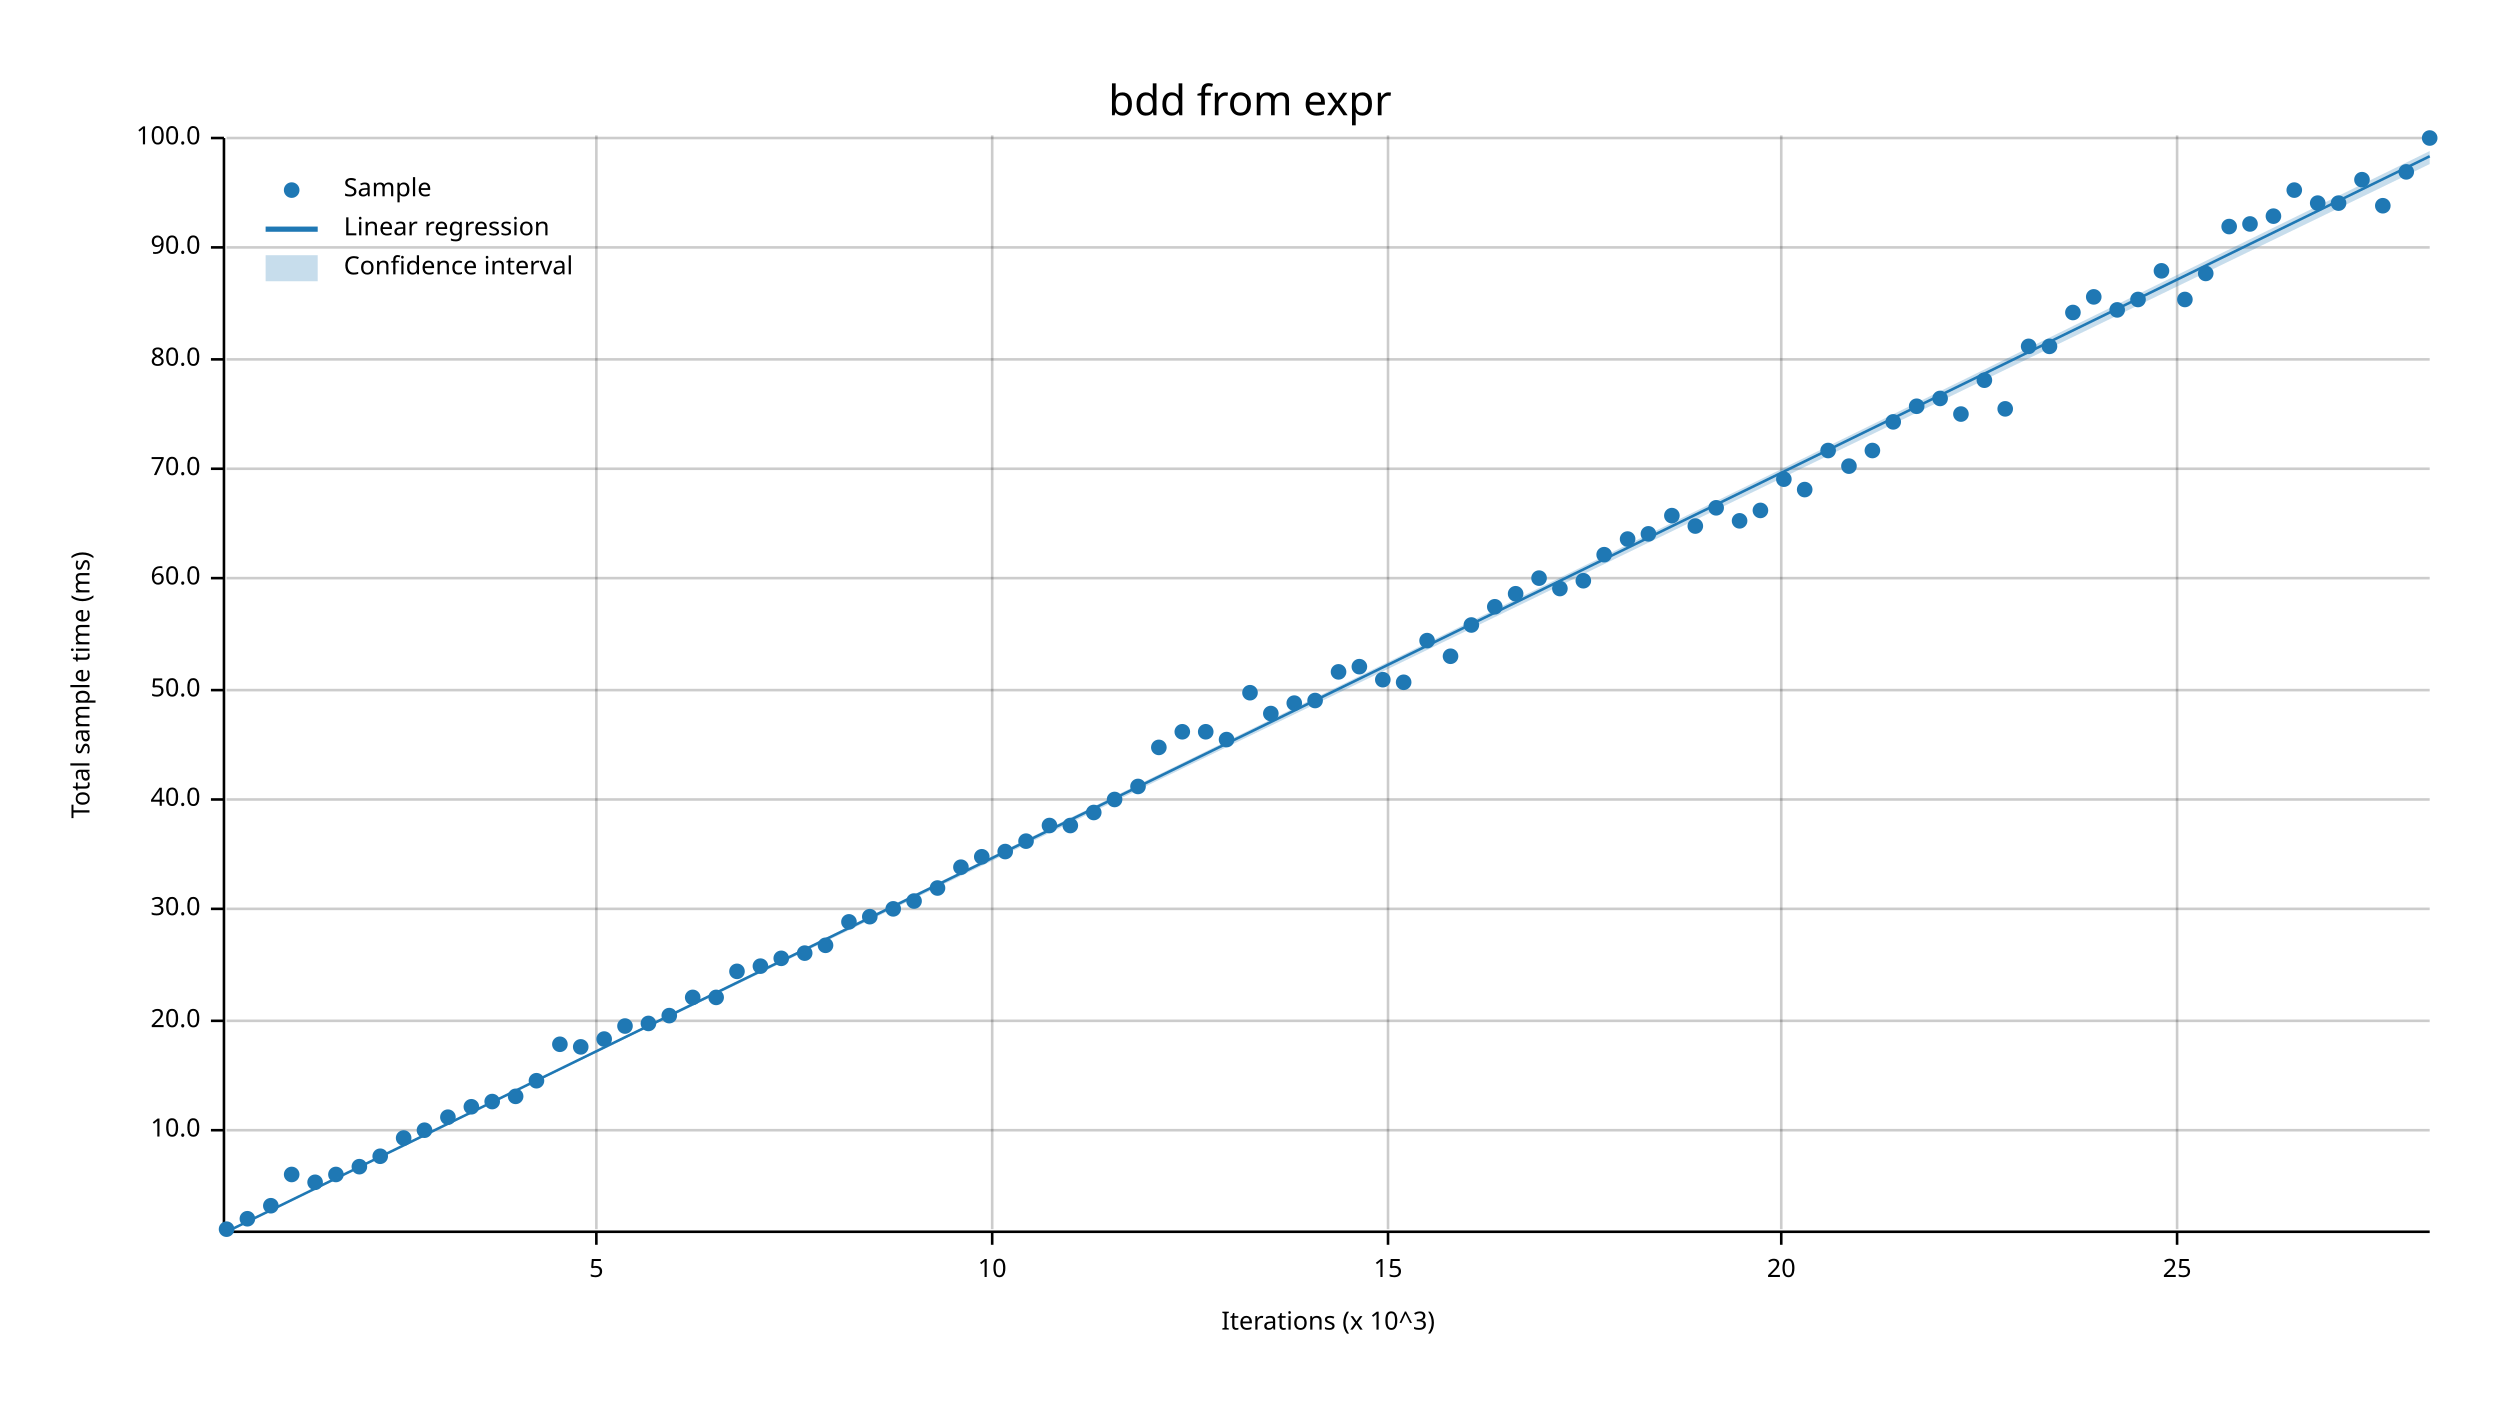
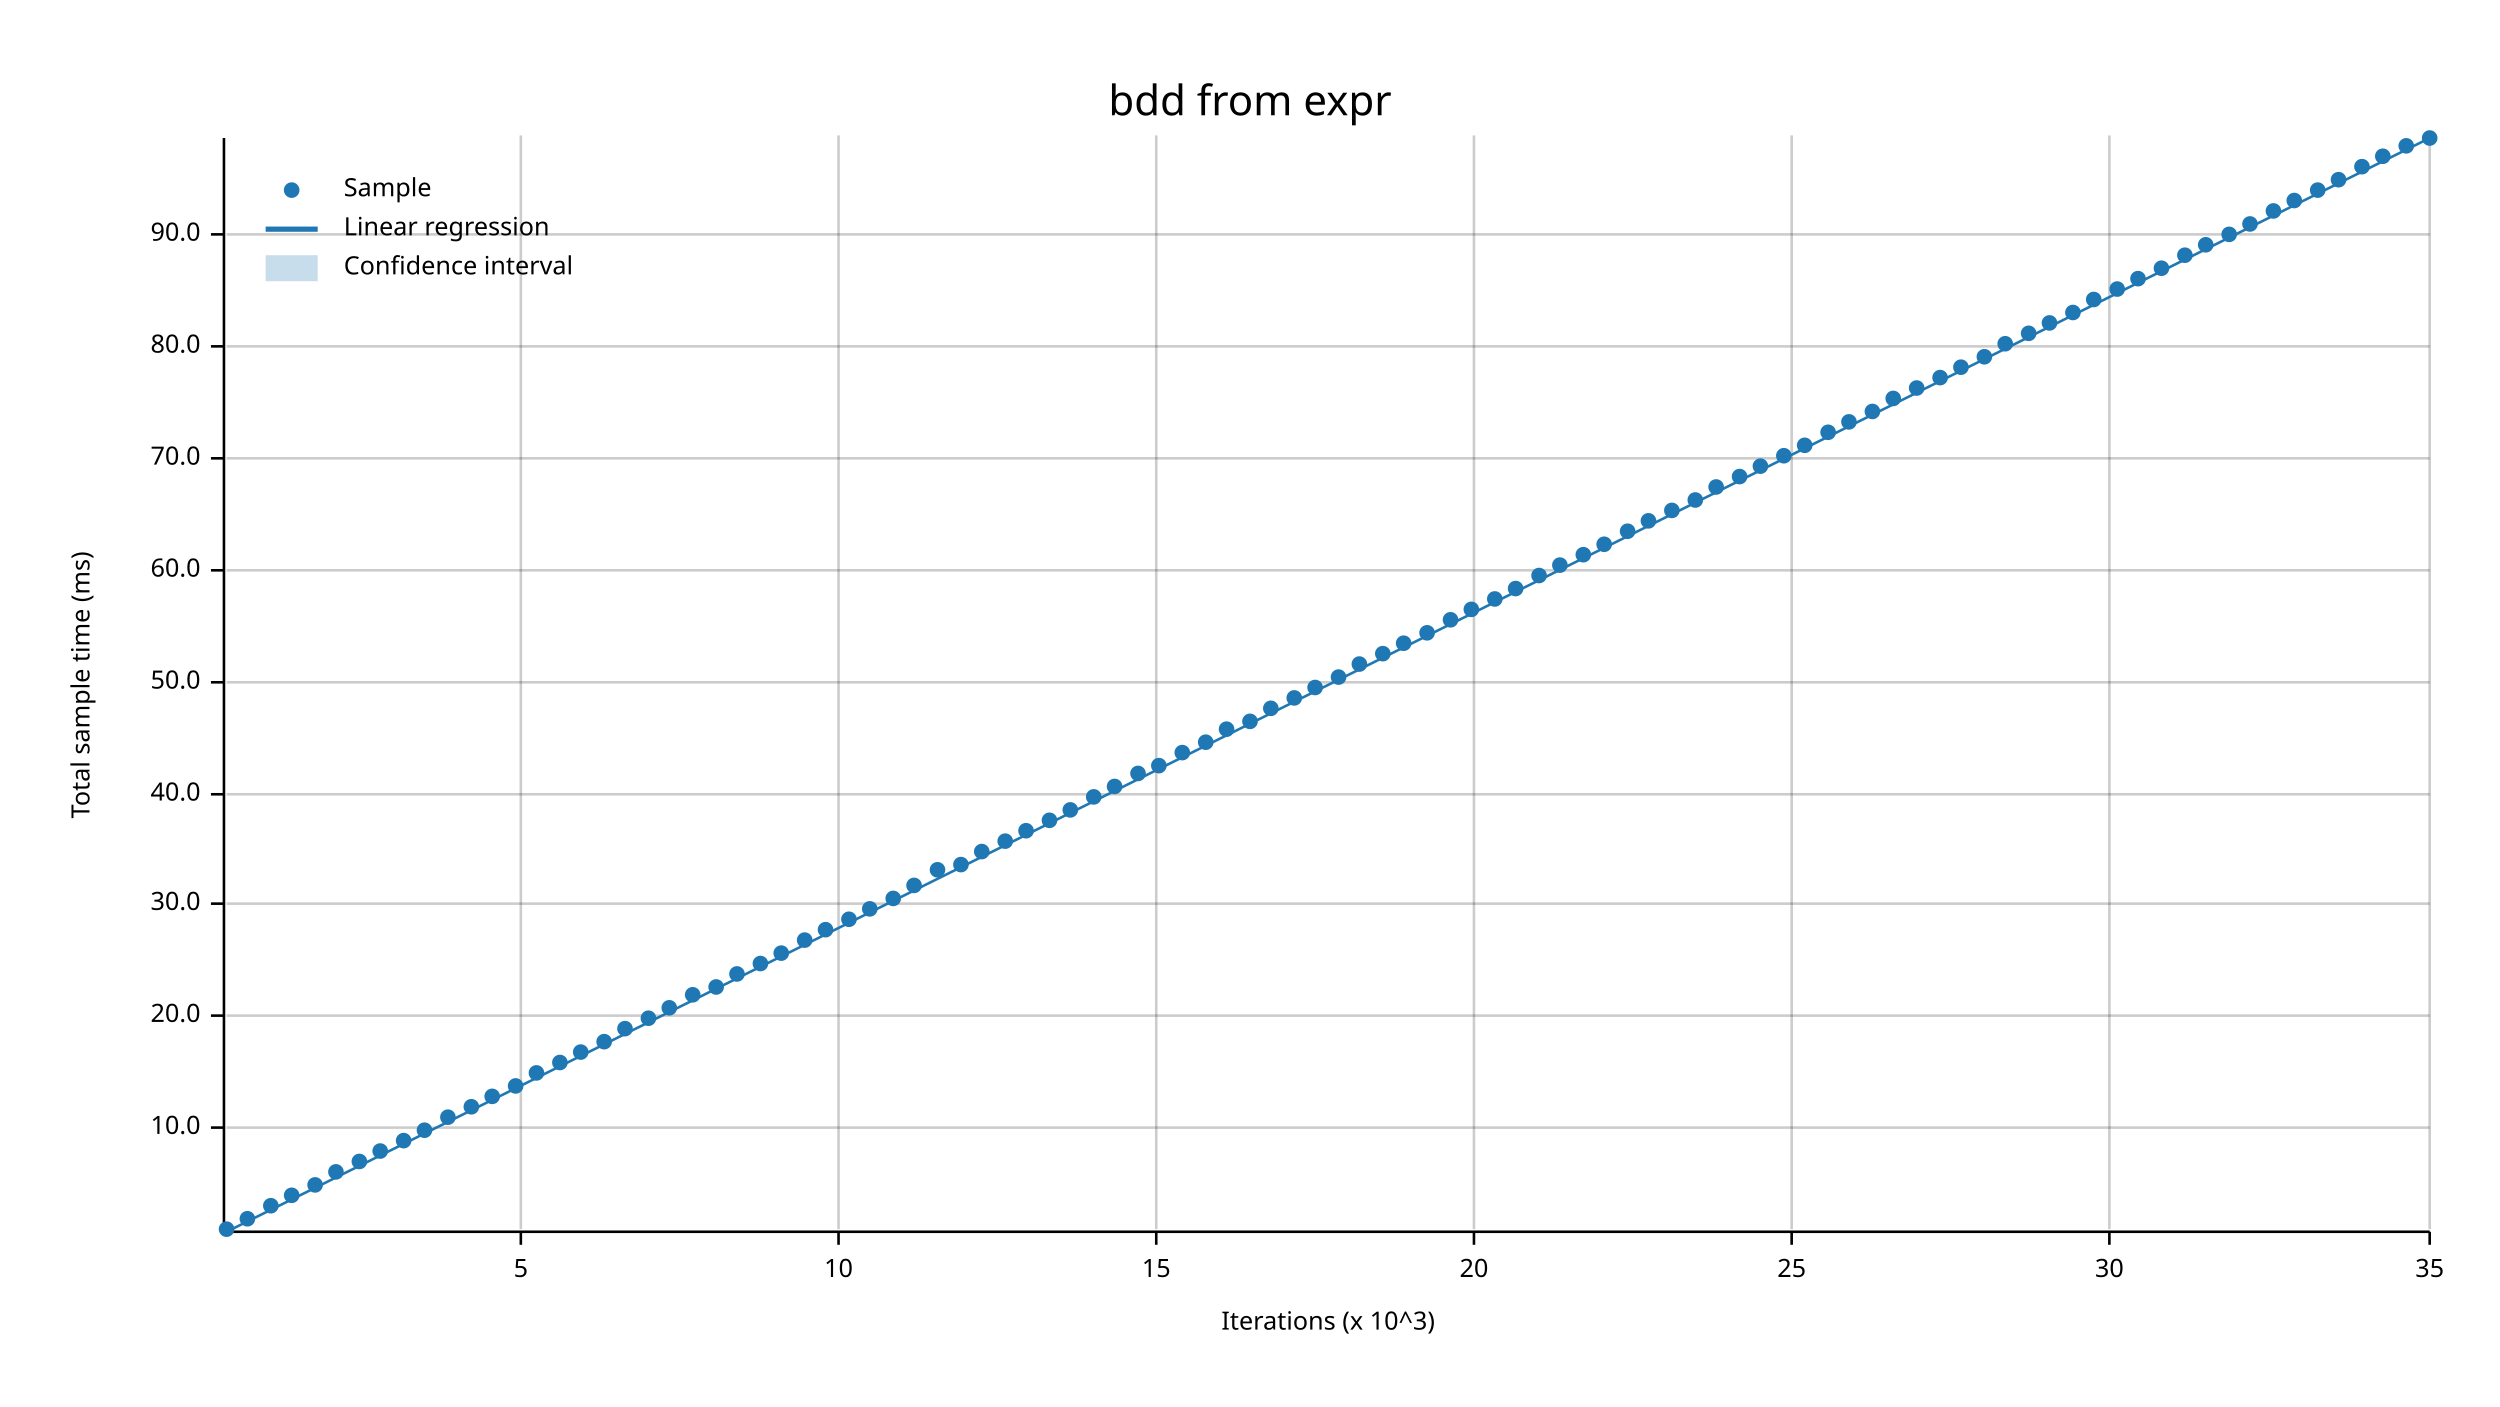
<svg xmlns="http://www.w3.org/2000/svg" width="960" height="540" viewBox="0 0 960 540">
  <text x="480" y="32" dy="0.76em" text-anchor="middle" font-family="sans-serif" font-size="16.129" opacity="1" fill="#000000">
bdd from expr
</text>
  <text x="27" y="263" dy="0.76em" text-anchor="middle" font-family="sans-serif" font-size="9.677" opacity="1" fill="#000000" transform="rotate(270, 27, 263)">
Total sample time (ms)
</text>
  <text x="510" y="513" dy="-0.5ex" text-anchor="middle" font-family="sans-serif" font-size="9.677" opacity="1" fill="#000000">
Iterations (x 10^3)
</text>
-   <line opacity="0.2" stroke="#000000" stroke-width="1" x1="229" y1="472" x2="229" y2="52" />
-   <line opacity="0.2" stroke="#000000" stroke-width="1" x1="381" y1="472" x2="381" y2="52" />
-   <line opacity="0.2" stroke="#000000" stroke-width="1" x1="533" y1="472" x2="533" y2="52" />
-   <line opacity="0.2" stroke="#000000" stroke-width="1" x1="684" y1="472" x2="684" y2="52" />
-   <line opacity="0.2" stroke="#000000" stroke-width="1" x1="836" y1="472" x2="836" y2="52" />
-   <line opacity="0.2" stroke="#000000" stroke-width="1" x1="87" y1="434" x2="933" y2="434" />
-   <line opacity="0.2" stroke="#000000" stroke-width="1" x1="87" y1="392" x2="933" y2="392" />
-   <line opacity="0.2" stroke="#000000" stroke-width="1" x1="87" y1="349" x2="933" y2="349" />
-   <line opacity="0.2" stroke="#000000" stroke-width="1" x1="87" y1="307" x2="933" y2="307" />
-   <line opacity="0.2" stroke="#000000" stroke-width="1" x1="87" y1="265" x2="933" y2="265" />
-   <line opacity="0.2" stroke="#000000" stroke-width="1" x1="87" y1="222" x2="933" y2="222" />
-   <line opacity="0.2" stroke="#000000" stroke-width="1" x1="87" y1="180" x2="933" y2="180" />
-   <line opacity="0.2" stroke="#000000" stroke-width="1" x1="87" y1="138" x2="933" y2="138" />
-   <line opacity="0.2" stroke="#000000" stroke-width="1" x1="87" y1="95" x2="933" y2="95" />
-   <line opacity="0.2" stroke="#000000" stroke-width="1" x1="87" y1="53" x2="933" y2="53" />
+   <line opacity="0.2" stroke="#000000" stroke-width="1" x1="200" y1="472" x2="200" y2="52" />
+   <line opacity="0.2" stroke="#000000" stroke-width="1" x1="322" y1="472" x2="322" y2="52" />
+   <line opacity="0.2" stroke="#000000" stroke-width="1" x1="444" y1="472" x2="444" y2="52" />
+   <line opacity="0.2" stroke="#000000" stroke-width="1" x1="566" y1="472" x2="566" y2="52" />
+   <line opacity="0.2" stroke="#000000" stroke-width="1" x1="688" y1="472" x2="688" y2="52" />
+   <line opacity="0.2" stroke="#000000" stroke-width="1" x1="810" y1="472" x2="810" y2="52" />
+   <line opacity="0.2" stroke="#000000" stroke-width="1" x1="933" y1="472" x2="933" y2="52" />
+   <line opacity="0.2" stroke="#000000" stroke-width="1" x1="87" y1="433" x2="933" y2="433" />
+   <line opacity="0.2" stroke="#000000" stroke-width="1" x1="87" y1="390" x2="933" y2="390" />
+   <line opacity="0.2" stroke="#000000" stroke-width="1" x1="87" y1="347" x2="933" y2="347" />
+   <line opacity="0.2" stroke="#000000" stroke-width="1" x1="87" y1="305" x2="933" y2="305" />
+   <line opacity="0.2" stroke="#000000" stroke-width="1" x1="87" y1="262" x2="933" y2="262" />
+   <line opacity="0.2" stroke="#000000" stroke-width="1" x1="87" y1="219" x2="933" y2="219" />
+   <line opacity="0.2" stroke="#000000" stroke-width="1" x1="87" y1="176" x2="933" y2="176" />
+   <line opacity="0.2" stroke="#000000" stroke-width="1" x1="87" y1="133" x2="933" y2="133" />
+   <line opacity="0.2" stroke="#000000" stroke-width="1" x1="87" y1="90" x2="933" y2="90" />
  <polyline fill="none" opacity="1" stroke="#000000" stroke-width="1" points="86,53 86,473 " />
-   <text x="77" y="434" dy="0.5ex" text-anchor="end" font-family="sans-serif" font-size="9.677" opacity="1" fill="#000000">
+   <text x="77" y="433" dy="0.5ex" text-anchor="end" font-family="sans-serif" font-size="9.677" opacity="1" fill="#000000">
10.0
</text>
-   <polyline fill="none" opacity="1" stroke="#000000" stroke-width="1" points="81,434 86,434 " />
-   <text x="77" y="392" dy="0.5ex" text-anchor="end" font-family="sans-serif" font-size="9.677" opacity="1" fill="#000000">
+   <polyline fill="none" opacity="1" stroke="#000000" stroke-width="1" points="81,433 86,433 " />
+   <text x="77" y="390" dy="0.5ex" text-anchor="end" font-family="sans-serif" font-size="9.677" opacity="1" fill="#000000">
20.0
</text>
-   <polyline fill="none" opacity="1" stroke="#000000" stroke-width="1" points="81,392 86,392 " />
-   <text x="77" y="349" dy="0.5ex" text-anchor="end" font-family="sans-serif" font-size="9.677" opacity="1" fill="#000000">
+   <polyline fill="none" opacity="1" stroke="#000000" stroke-width="1" points="81,390 86,390 " />
+   <text x="77" y="347" dy="0.5ex" text-anchor="end" font-family="sans-serif" font-size="9.677" opacity="1" fill="#000000">
30.0
</text>
-   <polyline fill="none" opacity="1" stroke="#000000" stroke-width="1" points="81,349 86,349 " />
-   <text x="77" y="307" dy="0.5ex" text-anchor="end" font-family="sans-serif" font-size="9.677" opacity="1" fill="#000000">
+   <polyline fill="none" opacity="1" stroke="#000000" stroke-width="1" points="81,347 86,347 " />
+   <text x="77" y="305" dy="0.5ex" text-anchor="end" font-family="sans-serif" font-size="9.677" opacity="1" fill="#000000">
40.0
</text>
-   <polyline fill="none" opacity="1" stroke="#000000" stroke-width="1" points="81,307 86,307 " />
-   <text x="77" y="265" dy="0.5ex" text-anchor="end" font-family="sans-serif" font-size="9.677" opacity="1" fill="#000000">
+   <polyline fill="none" opacity="1" stroke="#000000" stroke-width="1" points="81,305 86,305 " />
+   <text x="77" y="262" dy="0.5ex" text-anchor="end" font-family="sans-serif" font-size="9.677" opacity="1" fill="#000000">
50.0
</text>
-   <polyline fill="none" opacity="1" stroke="#000000" stroke-width="1" points="81,265 86,265 " />
-   <text x="77" y="222" dy="0.5ex" text-anchor="end" font-family="sans-serif" font-size="9.677" opacity="1" fill="#000000">
+   <polyline fill="none" opacity="1" stroke="#000000" stroke-width="1" points="81,262 86,262 " />
+   <text x="77" y="219" dy="0.5ex" text-anchor="end" font-family="sans-serif" font-size="9.677" opacity="1" fill="#000000">
60.0
</text>
-   <polyline fill="none" opacity="1" stroke="#000000" stroke-width="1" points="81,222 86,222 " />
-   <text x="77" y="180" dy="0.5ex" text-anchor="end" font-family="sans-serif" font-size="9.677" opacity="1" fill="#000000">
+   <polyline fill="none" opacity="1" stroke="#000000" stroke-width="1" points="81,219 86,219 " />
+   <text x="77" y="176" dy="0.5ex" text-anchor="end" font-family="sans-serif" font-size="9.677" opacity="1" fill="#000000">
70.0
</text>
-   <polyline fill="none" opacity="1" stroke="#000000" stroke-width="1" points="81,180 86,180 " />
-   <text x="77" y="138" dy="0.5ex" text-anchor="end" font-family="sans-serif" font-size="9.677" opacity="1" fill="#000000">
+   <polyline fill="none" opacity="1" stroke="#000000" stroke-width="1" points="81,176 86,176 " />
+   <text x="77" y="133" dy="0.5ex" text-anchor="end" font-family="sans-serif" font-size="9.677" opacity="1" fill="#000000">
80.0
</text>
-   <polyline fill="none" opacity="1" stroke="#000000" stroke-width="1" points="81,138 86,138 " />
-   <text x="77" y="95" dy="0.5ex" text-anchor="end" font-family="sans-serif" font-size="9.677" opacity="1" fill="#000000">
+   <polyline fill="none" opacity="1" stroke="#000000" stroke-width="1" points="81,133 86,133 " />
+   <text x="77" y="90" dy="0.5ex" text-anchor="end" font-family="sans-serif" font-size="9.677" opacity="1" fill="#000000">
90.0
</text>
-   <polyline fill="none" opacity="1" stroke="#000000" stroke-width="1" points="81,95 86,95 " />
-   <text x="77" y="53" dy="0.5ex" text-anchor="end" font-family="sans-serif" font-size="9.677" opacity="1" fill="#000000">
- 100.0
- </text>
-   <polyline fill="none" opacity="1" stroke="#000000" stroke-width="1" points="81,53 86,53 " />
+   <polyline fill="none" opacity="1" stroke="#000000" stroke-width="1" points="81,90 86,90 " />
  <polyline fill="none" opacity="1" stroke="#000000" stroke-width="1" points="87,473 933,473 " />
-   <text x="229" y="483" dy="0.76em" text-anchor="middle" font-family="sans-serif" font-size="9.677" opacity="1" fill="#000000">
+   <text x="200" y="483" dy="0.76em" text-anchor="middle" font-family="sans-serif" font-size="9.677" opacity="1" fill="#000000">
5
</text>
-   <polyline fill="none" opacity="1" stroke="#000000" stroke-width="1" points="229,473 229,478 " />
-   <text x="381" y="483" dy="0.76em" text-anchor="middle" font-family="sans-serif" font-size="9.677" opacity="1" fill="#000000">
+   <polyline fill="none" opacity="1" stroke="#000000" stroke-width="1" points="200,473 200,478 " />
+   <text x="322" y="483" dy="0.76em" text-anchor="middle" font-family="sans-serif" font-size="9.677" opacity="1" fill="#000000">
10
</text>
-   <polyline fill="none" opacity="1" stroke="#000000" stroke-width="1" points="381,473 381,478 " />
-   <text x="533" y="483" dy="0.76em" text-anchor="middle" font-family="sans-serif" font-size="9.677" opacity="1" fill="#000000">
+   <polyline fill="none" opacity="1" stroke="#000000" stroke-width="1" points="322,473 322,478 " />
+   <text x="444" y="483" dy="0.76em" text-anchor="middle" font-family="sans-serif" font-size="9.677" opacity="1" fill="#000000">
15
</text>
-   <polyline fill="none" opacity="1" stroke="#000000" stroke-width="1" points="533,473 533,478 " />
-   <text x="684" y="483" dy="0.76em" text-anchor="middle" font-family="sans-serif" font-size="9.677" opacity="1" fill="#000000">
+   <polyline fill="none" opacity="1" stroke="#000000" stroke-width="1" points="444,473 444,478 " />
+   <text x="566" y="483" dy="0.76em" text-anchor="middle" font-family="sans-serif" font-size="9.677" opacity="1" fill="#000000">
20
</text>
-   <polyline fill="none" opacity="1" stroke="#000000" stroke-width="1" points="684,473 684,478 " />
-   <text x="836" y="483" dy="0.76em" text-anchor="middle" font-family="sans-serif" font-size="9.677" opacity="1" fill="#000000">
+   <polyline fill="none" opacity="1" stroke="#000000" stroke-width="1" points="566,473 566,478 " />
+   <text x="688" y="483" dy="0.76em" text-anchor="middle" font-family="sans-serif" font-size="9.677" opacity="1" fill="#000000">
25
</text>
-   <polyline fill="none" opacity="1" stroke="#000000" stroke-width="1" points="836,473 836,478 " />
+   <polyline fill="none" opacity="1" stroke="#000000" stroke-width="1" points="688,473 688,478 " />
+   <text x="810" y="483" dy="0.76em" text-anchor="middle" font-family="sans-serif" font-size="9.677" opacity="1" fill="#000000">
+ 30
+ </text>
+   <polyline fill="none" opacity="1" stroke="#000000" stroke-width="1" points="810,473 810,478 " />
+   <text x="933" y="483" dy="0.76em" text-anchor="middle" font-family="sans-serif" font-size="9.677" opacity="1" fill="#000000">
+ 35
+ </text>
+   <polyline fill="none" opacity="1" stroke="#000000" stroke-width="1" points="933,473 933,478 " />
  <circle cx="87" cy="472" r="3" opacity="1" fill="#1F78B4" stroke="none" stroke-width="1" />
  <circle cx="95" cy="468" r="3" opacity="1" fill="#1F78B4" stroke="none" stroke-width="1" />
  <circle cx="104" cy="463" r="3" opacity="1" fill="#1F78B4" stroke="none" stroke-width="1" />
-   <circle cx="112" cy="451" r="3" opacity="1" fill="#1F78B4" stroke="none" stroke-width="1" />
-   <circle cx="121" cy="454" r="3" opacity="1" fill="#1F78B4" stroke="none" stroke-width="1" />
-   <circle cx="129" cy="451" r="3" opacity="1" fill="#1F78B4" stroke="none" stroke-width="1" />
-   <circle cx="138" cy="448" r="3" opacity="1" fill="#1F78B4" stroke="none" stroke-width="1" />
-   <circle cx="146" cy="444" r="3" opacity="1" fill="#1F78B4" stroke="none" stroke-width="1" />
-   <circle cx="155" cy="437" r="3" opacity="1" fill="#1F78B4" stroke="none" stroke-width="1" />
+   <circle cx="112" cy="459" r="3" opacity="1" fill="#1F78B4" stroke="none" stroke-width="1" />
+   <circle cx="121" cy="455" r="3" opacity="1" fill="#1F78B4" stroke="none" stroke-width="1" />
+   <circle cx="129" cy="450" r="3" opacity="1" fill="#1F78B4" stroke="none" stroke-width="1" />
+   <circle cx="138" cy="446" r="3" opacity="1" fill="#1F78B4" stroke="none" stroke-width="1" />
+   <circle cx="146" cy="442" r="3" opacity="1" fill="#1F78B4" stroke="none" stroke-width="1" />
+   <circle cx="155" cy="438" r="3" opacity="1" fill="#1F78B4" stroke="none" stroke-width="1" />
  <circle cx="163" cy="434" r="3" opacity="1" fill="#1F78B4" stroke="none" stroke-width="1" />
  <circle cx="172" cy="429" r="3" opacity="1" fill="#1F78B4" stroke="none" stroke-width="1" />
  <circle cx="181" cy="425" r="3" opacity="1" fill="#1F78B4" stroke="none" stroke-width="1" />
-   <circle cx="189" cy="423" r="3" opacity="1" fill="#1F78B4" stroke="none" stroke-width="1" />
-   <circle cx="198" cy="421" r="3" opacity="1" fill="#1F78B4" stroke="none" stroke-width="1" />
-   <circle cx="206" cy="415" r="3" opacity="1" fill="#1F78B4" stroke="none" stroke-width="1" />
-   <circle cx="215" cy="401" r="3" opacity="1" fill="#1F78B4" stroke="none" stroke-width="1" />
-   <circle cx="223" cy="402" r="3" opacity="1" fill="#1F78B4" stroke="none" stroke-width="1" />
-   <circle cx="232" cy="399" r="3" opacity="1" fill="#1F78B4" stroke="none" stroke-width="1" />
-   <circle cx="240" cy="394" r="3" opacity="1" fill="#1F78B4" stroke="none" stroke-width="1" />
-   <circle cx="249" cy="393" r="3" opacity="1" fill="#1F78B4" stroke="none" stroke-width="1" />
-   <circle cx="257" cy="390" r="3" opacity="1" fill="#1F78B4" stroke="none" stroke-width="1" />
-   <circle cx="266" cy="383" r="3" opacity="1" fill="#1F78B4" stroke="none" stroke-width="1" />
-   <circle cx="275" cy="383" r="3" opacity="1" fill="#1F78B4" stroke="none" stroke-width="1" />
-   <circle cx="283" cy="373" r="3" opacity="1" fill="#1F78B4" stroke="none" stroke-width="1" />
-   <circle cx="292" cy="371" r="3" opacity="1" fill="#1F78B4" stroke="none" stroke-width="1" />
-   <circle cx="300" cy="368" r="3" opacity="1" fill="#1F78B4" stroke="none" stroke-width="1" />
-   <circle cx="309" cy="366" r="3" opacity="1" fill="#1F78B4" stroke="none" stroke-width="1" />
-   <circle cx="317" cy="363" r="3" opacity="1" fill="#1F78B4" stroke="none" stroke-width="1" />
-   <circle cx="326" cy="354" r="3" opacity="1" fill="#1F78B4" stroke="none" stroke-width="1" />
-   <circle cx="334" cy="352" r="3" opacity="1" fill="#1F78B4" stroke="none" stroke-width="1" />
-   <circle cx="343" cy="349" r="3" opacity="1" fill="#1F78B4" stroke="none" stroke-width="1" />
-   <circle cx="351" cy="346" r="3" opacity="1" fill="#1F78B4" stroke="none" stroke-width="1" />
-   <circle cx="360" cy="341" r="3" opacity="1" fill="#1F78B4" stroke="none" stroke-width="1" />
-   <circle cx="369" cy="333" r="3" opacity="1" fill="#1F78B4" stroke="none" stroke-width="1" />
-   <circle cx="377" cy="329" r="3" opacity="1" fill="#1F78B4" stroke="none" stroke-width="1" />
-   <circle cx="386" cy="327" r="3" opacity="1" fill="#1F78B4" stroke="none" stroke-width="1" />
-   <circle cx="394" cy="323" r="3" opacity="1" fill="#1F78B4" stroke="none" stroke-width="1" />
-   <circle cx="403" cy="317" r="3" opacity="1" fill="#1F78B4" stroke="none" stroke-width="1" />
-   <circle cx="411" cy="317" r="3" opacity="1" fill="#1F78B4" stroke="none" stroke-width="1" />
-   <circle cx="420" cy="312" r="3" opacity="1" fill="#1F78B4" stroke="none" stroke-width="1" />
-   <circle cx="428" cy="307" r="3" opacity="1" fill="#1F78B4" stroke="none" stroke-width="1" />
-   <circle cx="437" cy="302" r="3" opacity="1" fill="#1F78B4" stroke="none" stroke-width="1" />
-   <circle cx="445" cy="287" r="3" opacity="1" fill="#1F78B4" stroke="none" stroke-width="1" />
-   <circle cx="454" cy="281" r="3" opacity="1" fill="#1F78B4" stroke="none" stroke-width="1" />
-   <circle cx="463" cy="281" r="3" opacity="1" fill="#1F78B4" stroke="none" stroke-width="1" />
-   <circle cx="471" cy="284" r="3" opacity="1" fill="#1F78B4" stroke="none" stroke-width="1" />
-   <circle cx="480" cy="266" r="3" opacity="1" fill="#1F78B4" stroke="none" stroke-width="1" />
-   <circle cx="488" cy="274" r="3" opacity="1" fill="#1F78B4" stroke="none" stroke-width="1" />
-   <circle cx="497" cy="270" r="3" opacity="1" fill="#1F78B4" stroke="none" stroke-width="1" />
-   <circle cx="505" cy="269" r="3" opacity="1" fill="#1F78B4" stroke="none" stroke-width="1" />
-   <circle cx="514" cy="258" r="3" opacity="1" fill="#1F78B4" stroke="none" stroke-width="1" />
-   <circle cx="522" cy="256" r="3" opacity="1" fill="#1F78B4" stroke="none" stroke-width="1" />
-   <circle cx="531" cy="261" r="3" opacity="1" fill="#1F78B4" stroke="none" stroke-width="1" />
-   <circle cx="539" cy="262" r="3" opacity="1" fill="#1F78B4" stroke="none" stroke-width="1" />
-   <circle cx="548" cy="246" r="3" opacity="1" fill="#1F78B4" stroke="none" stroke-width="1" />
-   <circle cx="557" cy="252" r="3" opacity="1" fill="#1F78B4" stroke="none" stroke-width="1" />
-   <circle cx="565" cy="240" r="3" opacity="1" fill="#1F78B4" stroke="none" stroke-width="1" />
-   <circle cx="574" cy="233" r="3" opacity="1" fill="#1F78B4" stroke="none" stroke-width="1" />
-   <circle cx="582" cy="228" r="3" opacity="1" fill="#1F78B4" stroke="none" stroke-width="1" />
-   <circle cx="591" cy="222" r="3" opacity="1" fill="#1F78B4" stroke="none" stroke-width="1" />
-   <circle cx="599" cy="226" r="3" opacity="1" fill="#1F78B4" stroke="none" stroke-width="1" />
-   <circle cx="608" cy="223" r="3" opacity="1" fill="#1F78B4" stroke="none" stroke-width="1" />
-   <circle cx="616" cy="213" r="3" opacity="1" fill="#1F78B4" stroke="none" stroke-width="1" />
-   <circle cx="625" cy="207" r="3" opacity="1" fill="#1F78B4" stroke="none" stroke-width="1" />
-   <circle cx="633" cy="205" r="3" opacity="1" fill="#1F78B4" stroke="none" stroke-width="1" />
-   <circle cx="642" cy="198" r="3" opacity="1" fill="#1F78B4" stroke="none" stroke-width="1" />
-   <circle cx="651" cy="202" r="3" opacity="1" fill="#1F78B4" stroke="none" stroke-width="1" />
-   <circle cx="659" cy="195" r="3" opacity="1" fill="#1F78B4" stroke="none" stroke-width="1" />
-   <circle cx="668" cy="200" r="3" opacity="1" fill="#1F78B4" stroke="none" stroke-width="1" />
-   <circle cx="676" cy="196" r="3" opacity="1" fill="#1F78B4" stroke="none" stroke-width="1" />
-   <circle cx="685" cy="184" r="3" opacity="1" fill="#1F78B4" stroke="none" stroke-width="1" />
-   <circle cx="693" cy="188" r="3" opacity="1" fill="#1F78B4" stroke="none" stroke-width="1" />
-   <circle cx="702" cy="173" r="3" opacity="1" fill="#1F78B4" stroke="none" stroke-width="1" />
-   <circle cx="710" cy="179" r="3" opacity="1" fill="#1F78B4" stroke="none" stroke-width="1" />
-   <circle cx="719" cy="173" r="3" opacity="1" fill="#1F78B4" stroke="none" stroke-width="1" />
-   <circle cx="727" cy="162" r="3" opacity="1" fill="#1F78B4" stroke="none" stroke-width="1" />
-   <circle cx="736" cy="156" r="3" opacity="1" fill="#1F78B4" stroke="none" stroke-width="1" />
-   <circle cx="745" cy="153" r="3" opacity="1" fill="#1F78B4" stroke="none" stroke-width="1" />
-   <circle cx="753" cy="159" r="3" opacity="1" fill="#1F78B4" stroke="none" stroke-width="1" />
-   <circle cx="762" cy="146" r="3" opacity="1" fill="#1F78B4" stroke="none" stroke-width="1" />
-   <circle cx="770" cy="157" r="3" opacity="1" fill="#1F78B4" stroke="none" stroke-width="1" />
-   <circle cx="779" cy="133" r="3" opacity="1" fill="#1F78B4" stroke="none" stroke-width="1" />
-   <circle cx="787" cy="133" r="3" opacity="1" fill="#1F78B4" stroke="none" stroke-width="1" />
+   <circle cx="189" cy="421" r="3" opacity="1" fill="#1F78B4" stroke="none" stroke-width="1" />
+   <circle cx="198" cy="417" r="3" opacity="1" fill="#1F78B4" stroke="none" stroke-width="1" />
+   <circle cx="206" cy="412" r="3" opacity="1" fill="#1F78B4" stroke="none" stroke-width="1" />
+   <circle cx="215" cy="408" r="3" opacity="1" fill="#1F78B4" stroke="none" stroke-width="1" />
+   <circle cx="223" cy="404" r="3" opacity="1" fill="#1F78B4" stroke="none" stroke-width="1" />
+   <circle cx="232" cy="400" r="3" opacity="1" fill="#1F78B4" stroke="none" stroke-width="1" />
+   <circle cx="240" cy="395" r="3" opacity="1" fill="#1F78B4" stroke="none" stroke-width="1" />
+   <circle cx="249" cy="391" r="3" opacity="1" fill="#1F78B4" stroke="none" stroke-width="1" />
+   <circle cx="257" cy="387" r="3" opacity="1" fill="#1F78B4" stroke="none" stroke-width="1" />
+   <circle cx="266" cy="382" r="3" opacity="1" fill="#1F78B4" stroke="none" stroke-width="1" />
+   <circle cx="275" cy="379" r="3" opacity="1" fill="#1F78B4" stroke="none" stroke-width="1" />
+   <circle cx="283" cy="374" r="3" opacity="1" fill="#1F78B4" stroke="none" stroke-width="1" />
+   <circle cx="292" cy="370" r="3" opacity="1" fill="#1F78B4" stroke="none" stroke-width="1" />
+   <circle cx="300" cy="366" r="3" opacity="1" fill="#1F78B4" stroke="none" stroke-width="1" />
+   <circle cx="309" cy="361" r="3" opacity="1" fill="#1F78B4" stroke="none" stroke-width="1" />
+   <circle cx="317" cy="357" r="3" opacity="1" fill="#1F78B4" stroke="none" stroke-width="1" />
+   <circle cx="326" cy="353" r="3" opacity="1" fill="#1F78B4" stroke="none" stroke-width="1" />
+   <circle cx="334" cy="349" r="3" opacity="1" fill="#1F78B4" stroke="none" stroke-width="1" />
+   <circle cx="343" cy="345" r="3" opacity="1" fill="#1F78B4" stroke="none" stroke-width="1" />
+   <circle cx="351" cy="340" r="3" opacity="1" fill="#1F78B4" stroke="none" stroke-width="1" />
+   <circle cx="360" cy="334" r="3" opacity="1" fill="#1F78B4" stroke="none" stroke-width="1" />
+   <circle cx="369" cy="332" r="3" opacity="1" fill="#1F78B4" stroke="none" stroke-width="1" />
+   <circle cx="377" cy="327" r="3" opacity="1" fill="#1F78B4" stroke="none" stroke-width="1" />
+   <circle cx="386" cy="323" r="3" opacity="1" fill="#1F78B4" stroke="none" stroke-width="1" />
+   <circle cx="394" cy="319" r="3" opacity="1" fill="#1F78B4" stroke="none" stroke-width="1" />
+   <circle cx="403" cy="315" r="3" opacity="1" fill="#1F78B4" stroke="none" stroke-width="1" />
+   <circle cx="411" cy="311" r="3" opacity="1" fill="#1F78B4" stroke="none" stroke-width="1" />
+   <circle cx="420" cy="306" r="3" opacity="1" fill="#1F78B4" stroke="none" stroke-width="1" />
+   <circle cx="428" cy="302" r="3" opacity="1" fill="#1F78B4" stroke="none" stroke-width="1" />
+   <circle cx="437" cy="297" r="3" opacity="1" fill="#1F78B4" stroke="none" stroke-width="1" />
+   <circle cx="445" cy="294" r="3" opacity="1" fill="#1F78B4" stroke="none" stroke-width="1" />
+   <circle cx="454" cy="289" r="3" opacity="1" fill="#1F78B4" stroke="none" stroke-width="1" />
+   <circle cx="463" cy="285" r="3" opacity="1" fill="#1F78B4" stroke="none" stroke-width="1" />
+   <circle cx="471" cy="280" r="3" opacity="1" fill="#1F78B4" stroke="none" stroke-width="1" />
+   <circle cx="480" cy="277" r="3" opacity="1" fill="#1F78B4" stroke="none" stroke-width="1" />
+   <circle cx="488" cy="272" r="3" opacity="1" fill="#1F78B4" stroke="none" stroke-width="1" />
+   <circle cx="497" cy="268" r="3" opacity="1" fill="#1F78B4" stroke="none" stroke-width="1" />
+   <circle cx="505" cy="264" r="3" opacity="1" fill="#1F78B4" stroke="none" stroke-width="1" />
+   <circle cx="514" cy="260" r="3" opacity="1" fill="#1F78B4" stroke="none" stroke-width="1" />
+   <circle cx="522" cy="255" r="3" opacity="1" fill="#1F78B4" stroke="none" stroke-width="1" />
+   <circle cx="531" cy="251" r="3" opacity="1" fill="#1F78B4" stroke="none" stroke-width="1" />
+   <circle cx="539" cy="247" r="3" opacity="1" fill="#1F78B4" stroke="none" stroke-width="1" />
+   <circle cx="548" cy="243" r="3" opacity="1" fill="#1F78B4" stroke="none" stroke-width="1" />
+   <circle cx="557" cy="238" r="3" opacity="1" fill="#1F78B4" stroke="none" stroke-width="1" />
+   <circle cx="565" cy="234" r="3" opacity="1" fill="#1F78B4" stroke="none" stroke-width="1" />
+   <circle cx="574" cy="230" r="3" opacity="1" fill="#1F78B4" stroke="none" stroke-width="1" />
+   <circle cx="582" cy="226" r="3" opacity="1" fill="#1F78B4" stroke="none" stroke-width="1" />
+   <circle cx="591" cy="221" r="3" opacity="1" fill="#1F78B4" stroke="none" stroke-width="1" />
+   <circle cx="599" cy="217" r="3" opacity="1" fill="#1F78B4" stroke="none" stroke-width="1" />
+   <circle cx="608" cy="213" r="3" opacity="1" fill="#1F78B4" stroke="none" stroke-width="1" />
+   <circle cx="616" cy="209" r="3" opacity="1" fill="#1F78B4" stroke="none" stroke-width="1" />
+   <circle cx="625" cy="204" r="3" opacity="1" fill="#1F78B4" stroke="none" stroke-width="1" />
+   <circle cx="633" cy="200" r="3" opacity="1" fill="#1F78B4" stroke="none" stroke-width="1" />
+   <circle cx="642" cy="196" r="3" opacity="1" fill="#1F78B4" stroke="none" stroke-width="1" />
+   <circle cx="651" cy="192" r="3" opacity="1" fill="#1F78B4" stroke="none" stroke-width="1" />
+   <circle cx="659" cy="187" r="3" opacity="1" fill="#1F78B4" stroke="none" stroke-width="1" />
+   <circle cx="668" cy="183" r="3" opacity="1" fill="#1F78B4" stroke="none" stroke-width="1" />
+   <circle cx="676" cy="179" r="3" opacity="1" fill="#1F78B4" stroke="none" stroke-width="1" />
+   <circle cx="685" cy="175" r="3" opacity="1" fill="#1F78B4" stroke="none" stroke-width="1" />
+   <circle cx="693" cy="171" r="3" opacity="1" fill="#1F78B4" stroke="none" stroke-width="1" />
+   <circle cx="702" cy="166" r="3" opacity="1" fill="#1F78B4" stroke="none" stroke-width="1" />
+   <circle cx="710" cy="162" r="3" opacity="1" fill="#1F78B4" stroke="none" stroke-width="1" />
+   <circle cx="719" cy="158" r="3" opacity="1" fill="#1F78B4" stroke="none" stroke-width="1" />
+   <circle cx="727" cy="153" r="3" opacity="1" fill="#1F78B4" stroke="none" stroke-width="1" />
+   <circle cx="736" cy="149" r="3" opacity="1" fill="#1F78B4" stroke="none" stroke-width="1" />
+   <circle cx="745" cy="145" r="3" opacity="1" fill="#1F78B4" stroke="none" stroke-width="1" />
+   <circle cx="753" cy="141" r="3" opacity="1" fill="#1F78B4" stroke="none" stroke-width="1" />
+   <circle cx="762" cy="137" r="3" opacity="1" fill="#1F78B4" stroke="none" stroke-width="1" />
+   <circle cx="770" cy="132" r="3" opacity="1" fill="#1F78B4" stroke="none" stroke-width="1" />
+   <circle cx="779" cy="128" r="3" opacity="1" fill="#1F78B4" stroke="none" stroke-width="1" />
+   <circle cx="787" cy="124" r="3" opacity="1" fill="#1F78B4" stroke="none" stroke-width="1" />
  <circle cx="796" cy="120" r="3" opacity="1" fill="#1F78B4" stroke="none" stroke-width="1" />
-   <circle cx="804" cy="114" r="3" opacity="1" fill="#1F78B4" stroke="none" stroke-width="1" />
-   <circle cx="813" cy="119" r="3" opacity="1" fill="#1F78B4" stroke="none" stroke-width="1" />
-   <circle cx="821" cy="115" r="3" opacity="1" fill="#1F78B4" stroke="none" stroke-width="1" />
-   <circle cx="830" cy="104" r="3" opacity="1" fill="#1F78B4" stroke="none" stroke-width="1" />
-   <circle cx="839" cy="115" r="3" opacity="1" fill="#1F78B4" stroke="none" stroke-width="1" />
-   <circle cx="847" cy="105" r="3" opacity="1" fill="#1F78B4" stroke="none" stroke-width="1" />
-   <circle cx="856" cy="87" r="3" opacity="1" fill="#1F78B4" stroke="none" stroke-width="1" />
+   <circle cx="804" cy="115" r="3" opacity="1" fill="#1F78B4" stroke="none" stroke-width="1" />
+   <circle cx="813" cy="111" r="3" opacity="1" fill="#1F78B4" stroke="none" stroke-width="1" />
+   <circle cx="821" cy="107" r="3" opacity="1" fill="#1F78B4" stroke="none" stroke-width="1" />
+   <circle cx="830" cy="103" r="3" opacity="1" fill="#1F78B4" stroke="none" stroke-width="1" />
+   <circle cx="839" cy="98" r="3" opacity="1" fill="#1F78B4" stroke="none" stroke-width="1" />
+   <circle cx="847" cy="94" r="3" opacity="1" fill="#1F78B4" stroke="none" stroke-width="1" />
+   <circle cx="856" cy="90" r="3" opacity="1" fill="#1F78B4" stroke="none" stroke-width="1" />
  <circle cx="864" cy="86" r="3" opacity="1" fill="#1F78B4" stroke="none" stroke-width="1" />
-   <circle cx="873" cy="83" r="3" opacity="1" fill="#1F78B4" stroke="none" stroke-width="1" />
-   <circle cx="881" cy="73" r="3" opacity="1" fill="#1F78B4" stroke="none" stroke-width="1" />
-   <circle cx="890" cy="78" r="3" opacity="1" fill="#1F78B4" stroke="none" stroke-width="1" />
-   <circle cx="898" cy="78" r="3" opacity="1" fill="#1F78B4" stroke="none" stroke-width="1" />
-   <circle cx="907" cy="69" r="3" opacity="1" fill="#1F78B4" stroke="none" stroke-width="1" />
-   <circle cx="915" cy="79" r="3" opacity="1" fill="#1F78B4" stroke="none" stroke-width="1" />
-   <circle cx="924" cy="66" r="3" opacity="1" fill="#1F78B4" stroke="none" stroke-width="1" />
+   <circle cx="873" cy="81" r="3" opacity="1" fill="#1F78B4" stroke="none" stroke-width="1" />
+   <circle cx="881" cy="77" r="3" opacity="1" fill="#1F78B4" stroke="none" stroke-width="1" />
+   <circle cx="890" cy="73" r="3" opacity="1" fill="#1F78B4" stroke="none" stroke-width="1" />
+   <circle cx="898" cy="69" r="3" opacity="1" fill="#1F78B4" stroke="none" stroke-width="1" />
+   <circle cx="907" cy="64" r="3" opacity="1" fill="#1F78B4" stroke="none" stroke-width="1" />
+   <circle cx="915" cy="60" r="3" opacity="1" fill="#1F78B4" stroke="none" stroke-width="1" />
+   <circle cx="924" cy="56" r="3" opacity="1" fill="#1F78B4" stroke="none" stroke-width="1" />
  <circle cx="933" cy="53" r="3" opacity="1" fill="#1F78B4" stroke="none" stroke-width="1" />
-   <polyline fill="none" opacity="1" stroke="#1F78B4" stroke-width="1" points="87,473 933,60 " />
-   <polygon opacity="0.25" fill="#1F78B4" points="87,473 933,63 933,58 " />
+   <polyline fill="none" opacity="1" stroke="#1F78B4" stroke-width="1" points="87,473 933,53 " />
+   <polygon opacity="0.25" fill="#1F78B4" points="87,473 933,53 933,53 " />
  <text x="132" y="68" dy="0.76em" text-anchor="start" font-family="sans-serif" font-size="9.677" opacity="1" fill="#000000">
Sample
</text>
  <text x="132" y="83" dy="0.76em" text-anchor="start" font-family="sans-serif" font-size="9.677" opacity="1" fill="#000000">
Linear regression
</text>
  <text x="132" y="98" dy="0.76em" text-anchor="start" font-family="sans-serif" font-size="9.677" opacity="1" fill="#000000">
Confidence interval
</text>
  <circle cx="112" cy="73" r="3" opacity="1" fill="#1F78B4" stroke="none" stroke-width="1" />
  <polyline fill="none" opacity="1" stroke="#1F78B4" stroke-width="2" points="102,88 122,88 " />
  <rect x="102" y="98" width="20" height="10" opacity="0.25" fill="#1F78B4" stroke="none" />
</svg>
